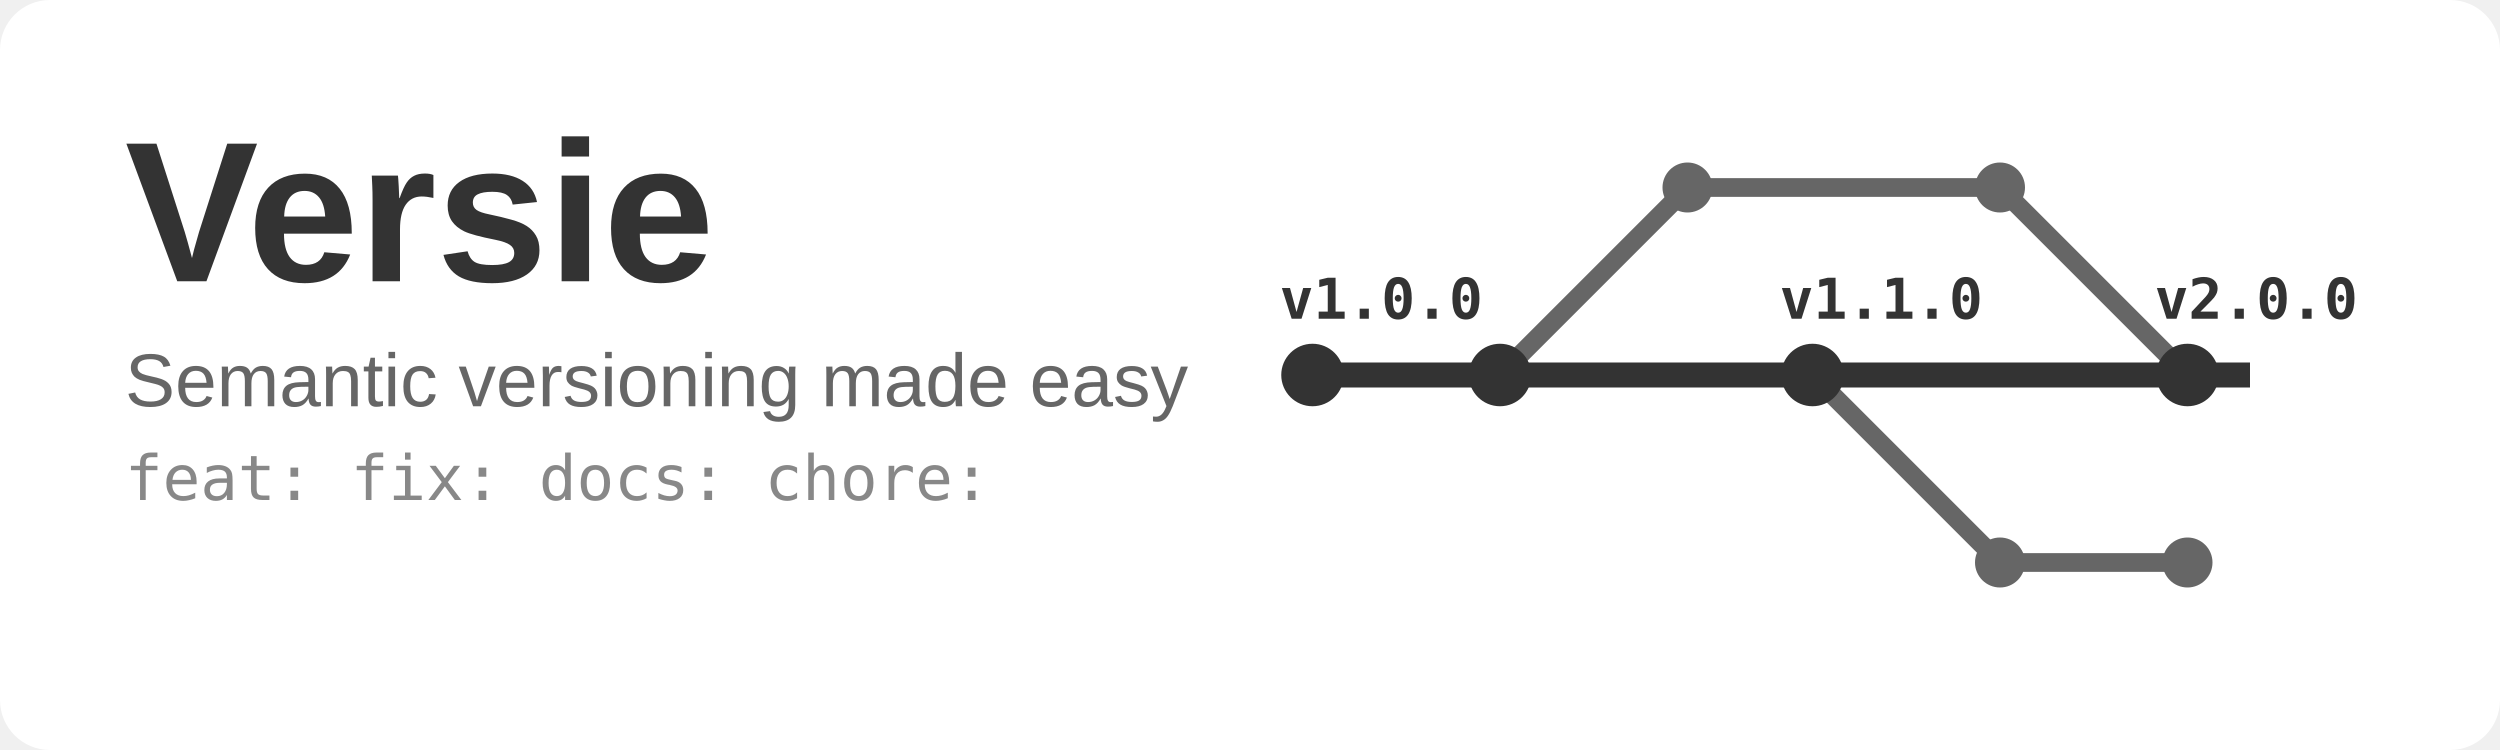
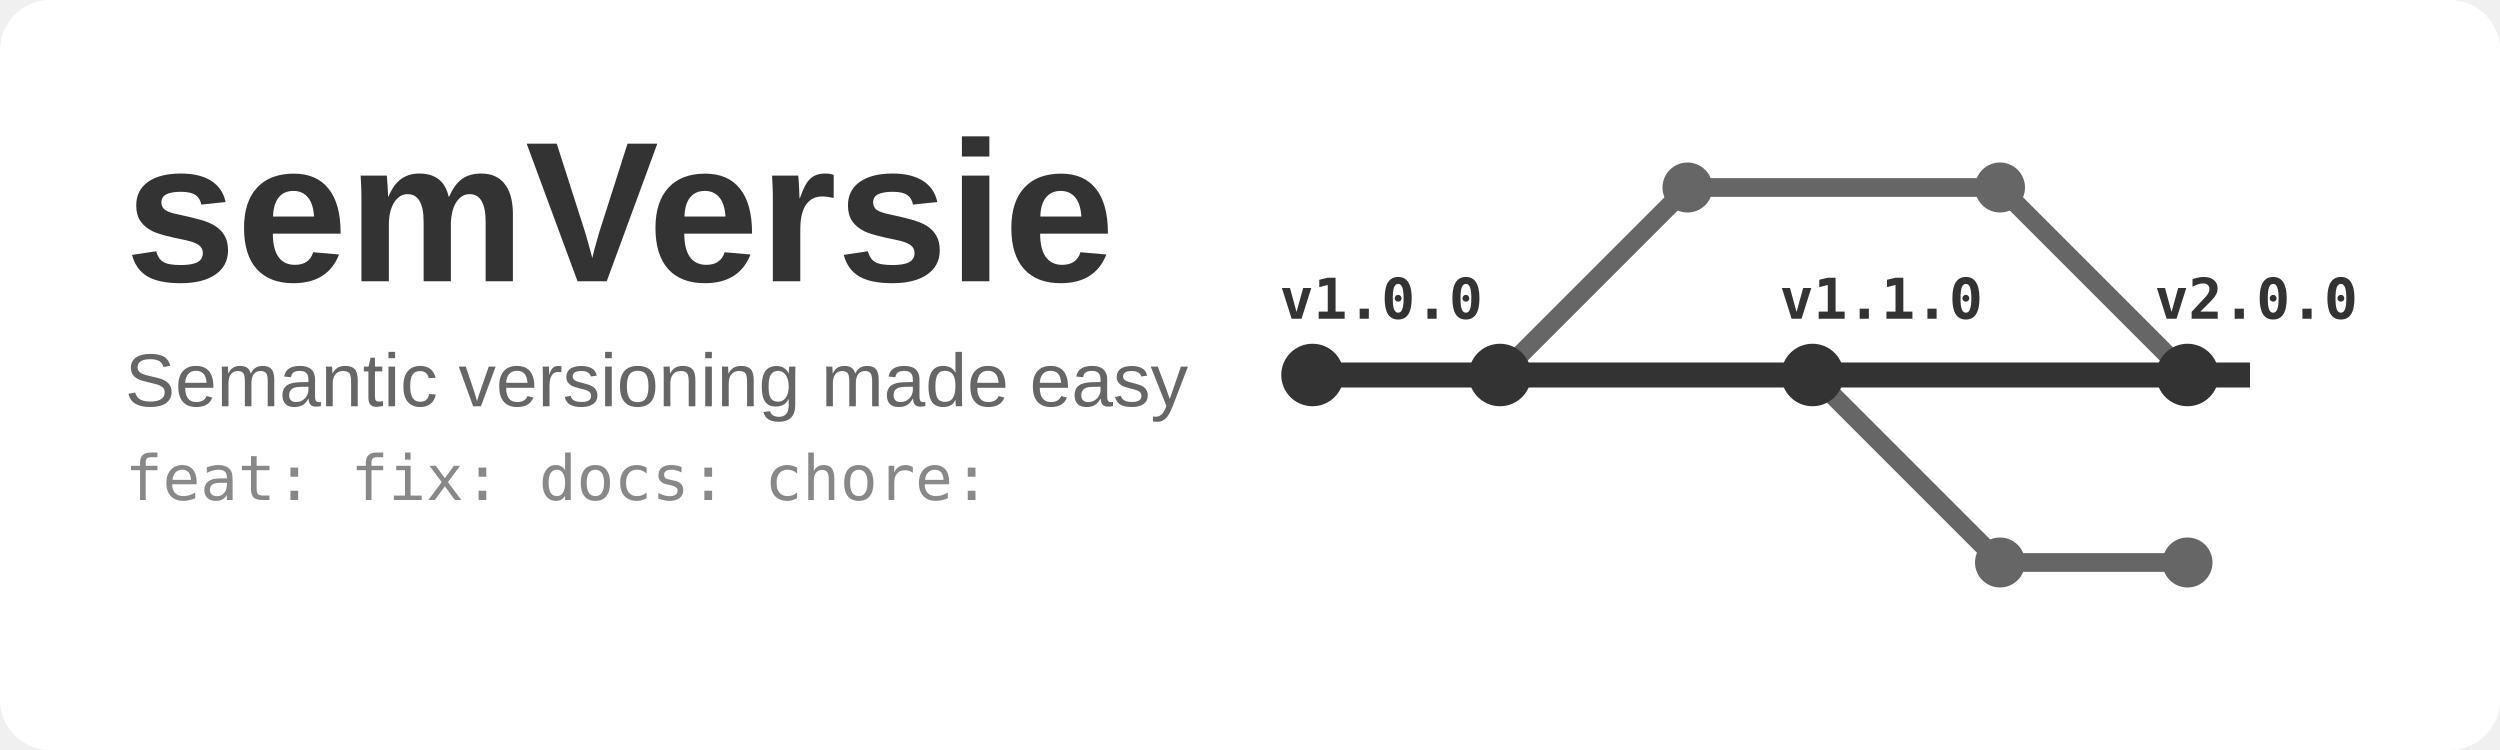
<svg xmlns="http://www.w3.org/2000/svg" width="400" height="120" viewBox="0 0 400 120">
  <rect width="400" height="120" fill="white" rx="8" />
  <g id="app-name">
-     <text x="20" y="45" font-family="Arial, sans-serif" font-size="32" font-weight="bold" fill="#333">Versie</text>
+     <text x="20" y="45" font-family="Arial, sans-serif" font-size="32" font-weight="bold" fill="#333">semVersie</text>
    <text x="20" y="65" font-family="Arial, sans-serif" font-size="12" fill="#666">Semantic versioning made easy</text>
    <text x="20" y="80" font-family="monospace" font-size="10" fill="#888">feat: fix: docs: chore:</text>
  </g>
  <g id="git-tree">
    <path d="M210 60 L360 60" stroke="#333" stroke-width="4" fill="none" />
    <path d="M240 60 Q 255 45, 270 30 L 320 30" stroke="#666" stroke-width="3" fill="none" />
    <path d="M320 30 Q 335 45, 350 60" stroke="#666" stroke-width="3" fill="none" />
    <path d="M290 60 Q 305 75, 320 90 L 350 90" stroke="#666" stroke-width="3" fill="none" />
    <circle cx="210" cy="60" r="5" fill="#333" />
    <circle cx="240" cy="60" r="5" fill="#333" />
    <circle cx="270" cy="30" r="4" fill="#666" />
    <circle cx="290" cy="60" r="5" fill="#333" />
    <circle cx="320" cy="30" r="4" fill="#666" />
    <circle cx="320" cy="90" r="4" fill="#666" />
    <circle cx="350" cy="60" r="5" fill="#333" />
    <circle cx="350" cy="90" r="4" fill="#666" />
    <g id="version-tags">
      <text x="221" y="51" text-anchor="middle" fill="#333" font-family="monospace" font-size="9" font-weight="bold">v1.0.0</text>
      <text x="301" y="51" text-anchor="middle" fill="#333" font-family="monospace" font-size="9" font-weight="bold">v1.1.0</text>
      <text x="361" y="51" text-anchor="middle" fill="#333" font-family="monospace" font-size="9" font-weight="bold">v2.0.0</text>
    </g>
  </g>
</svg>
